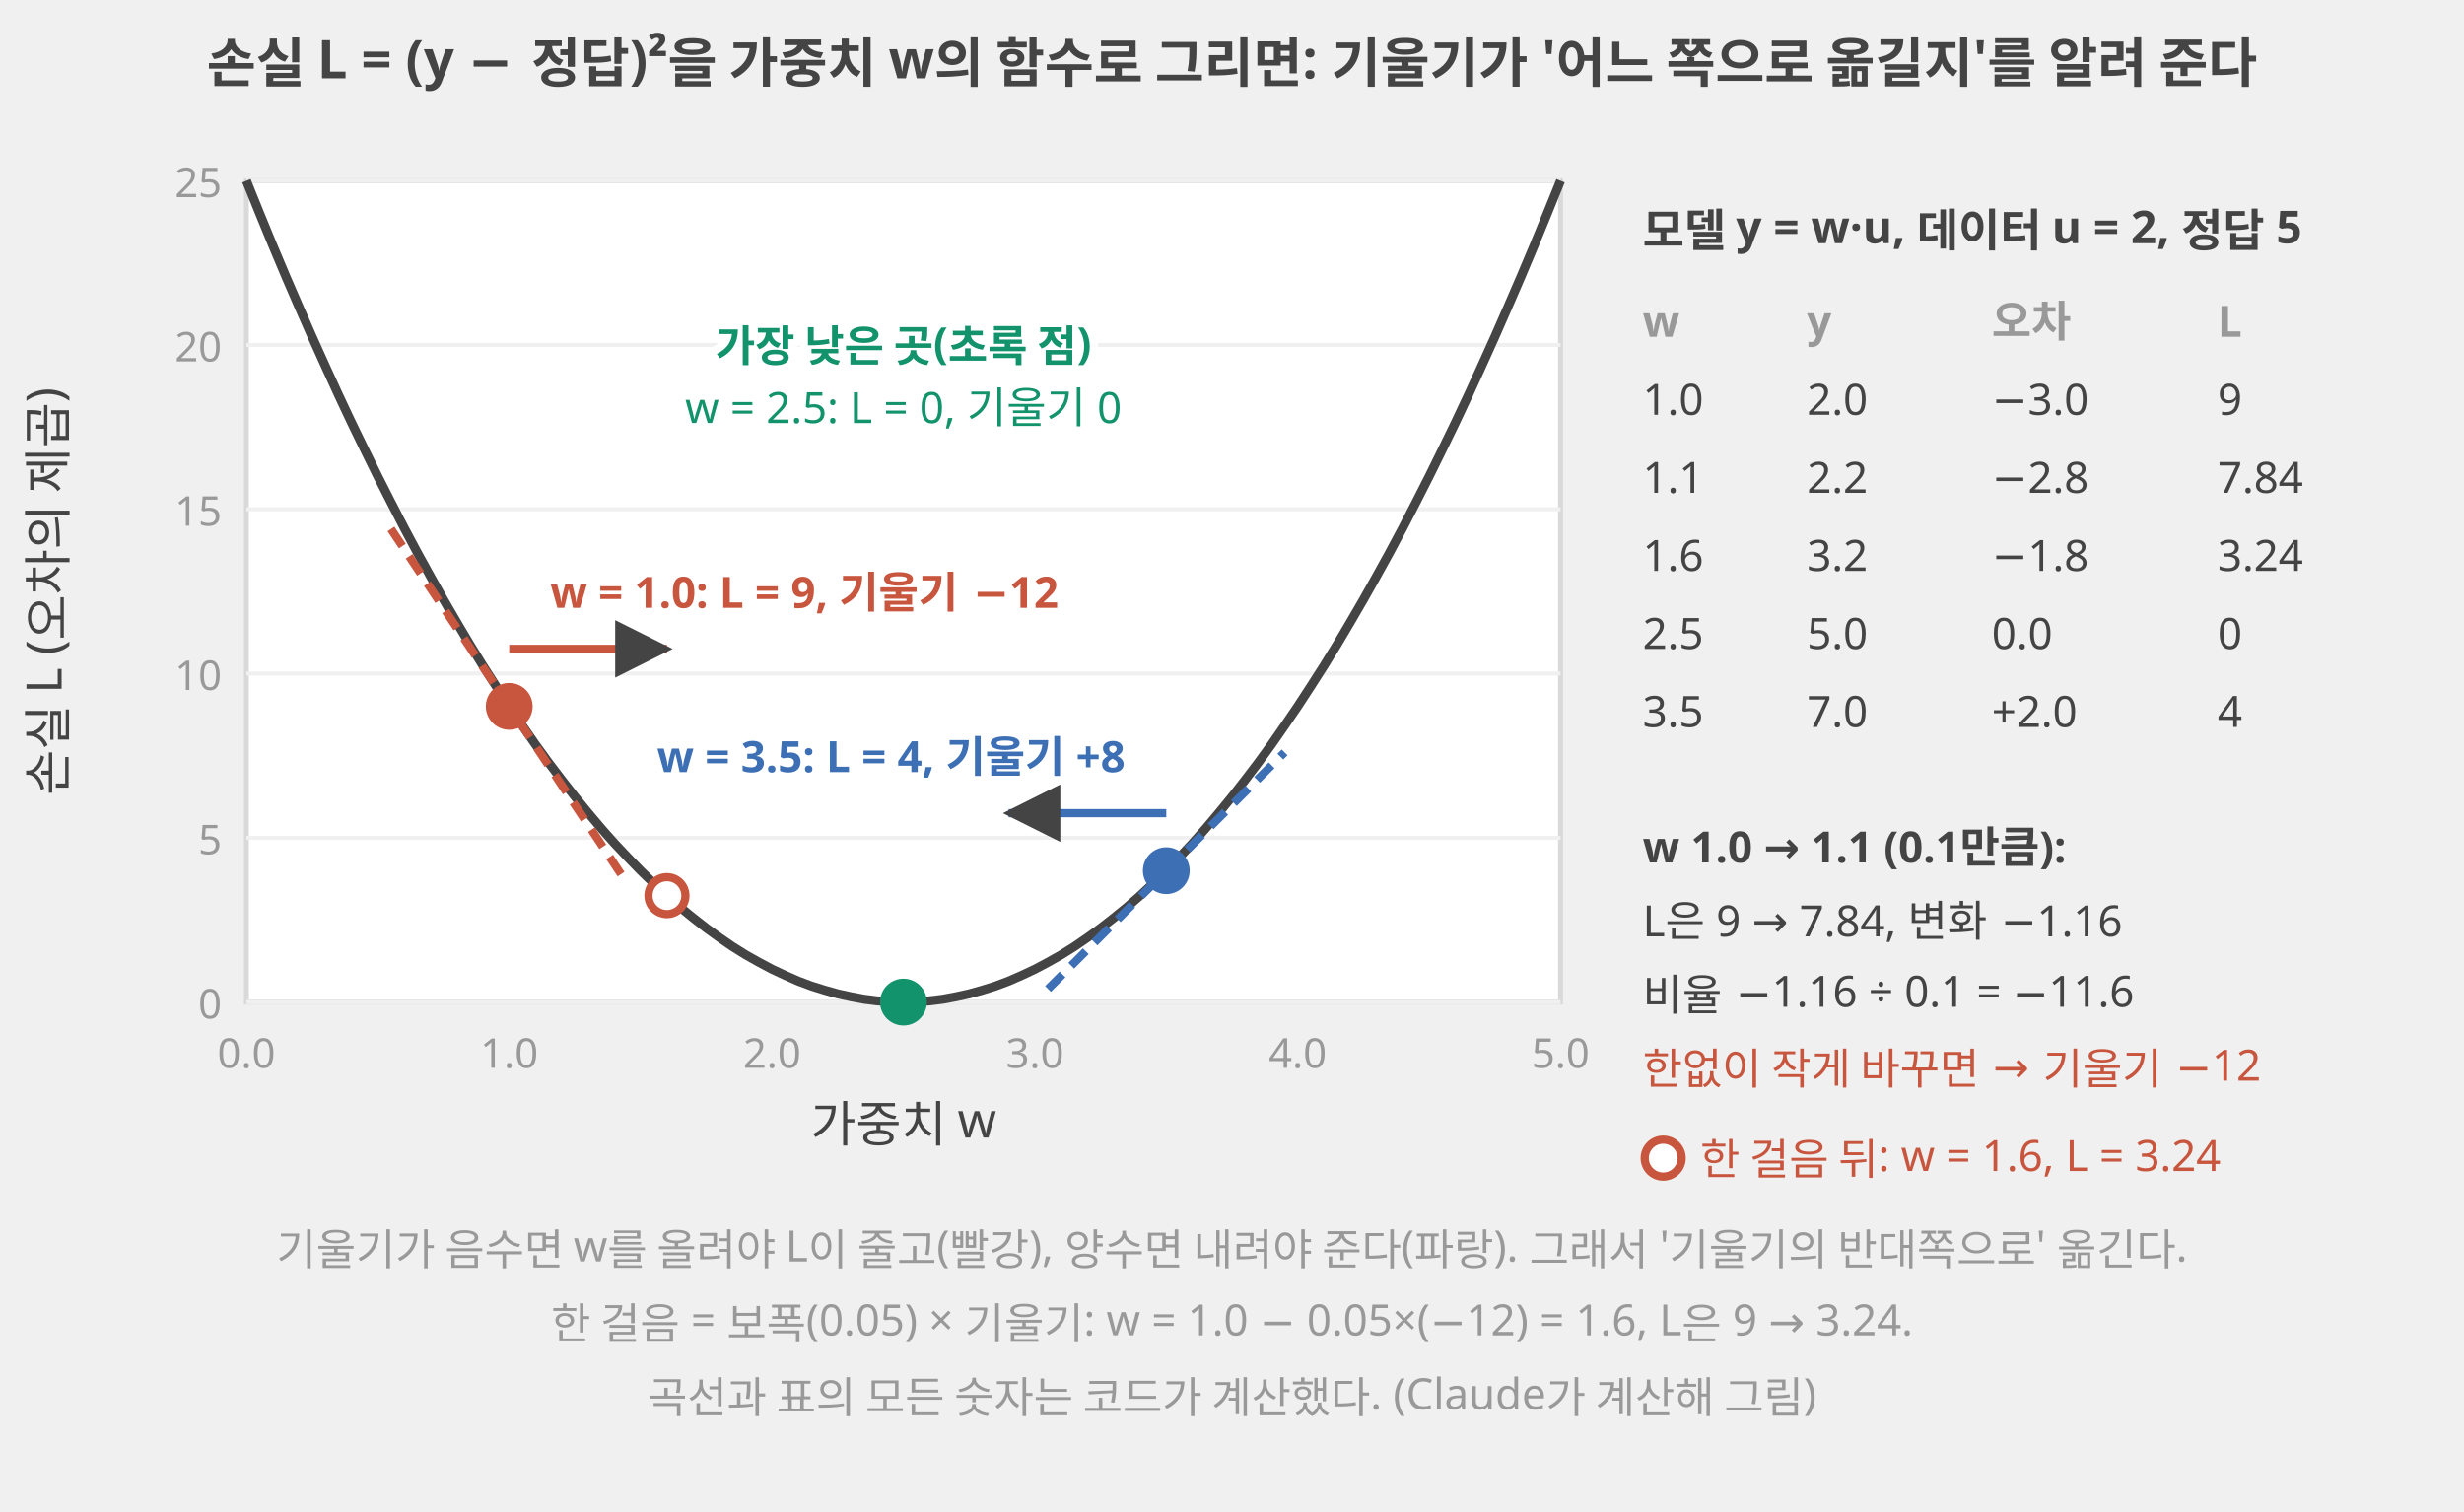
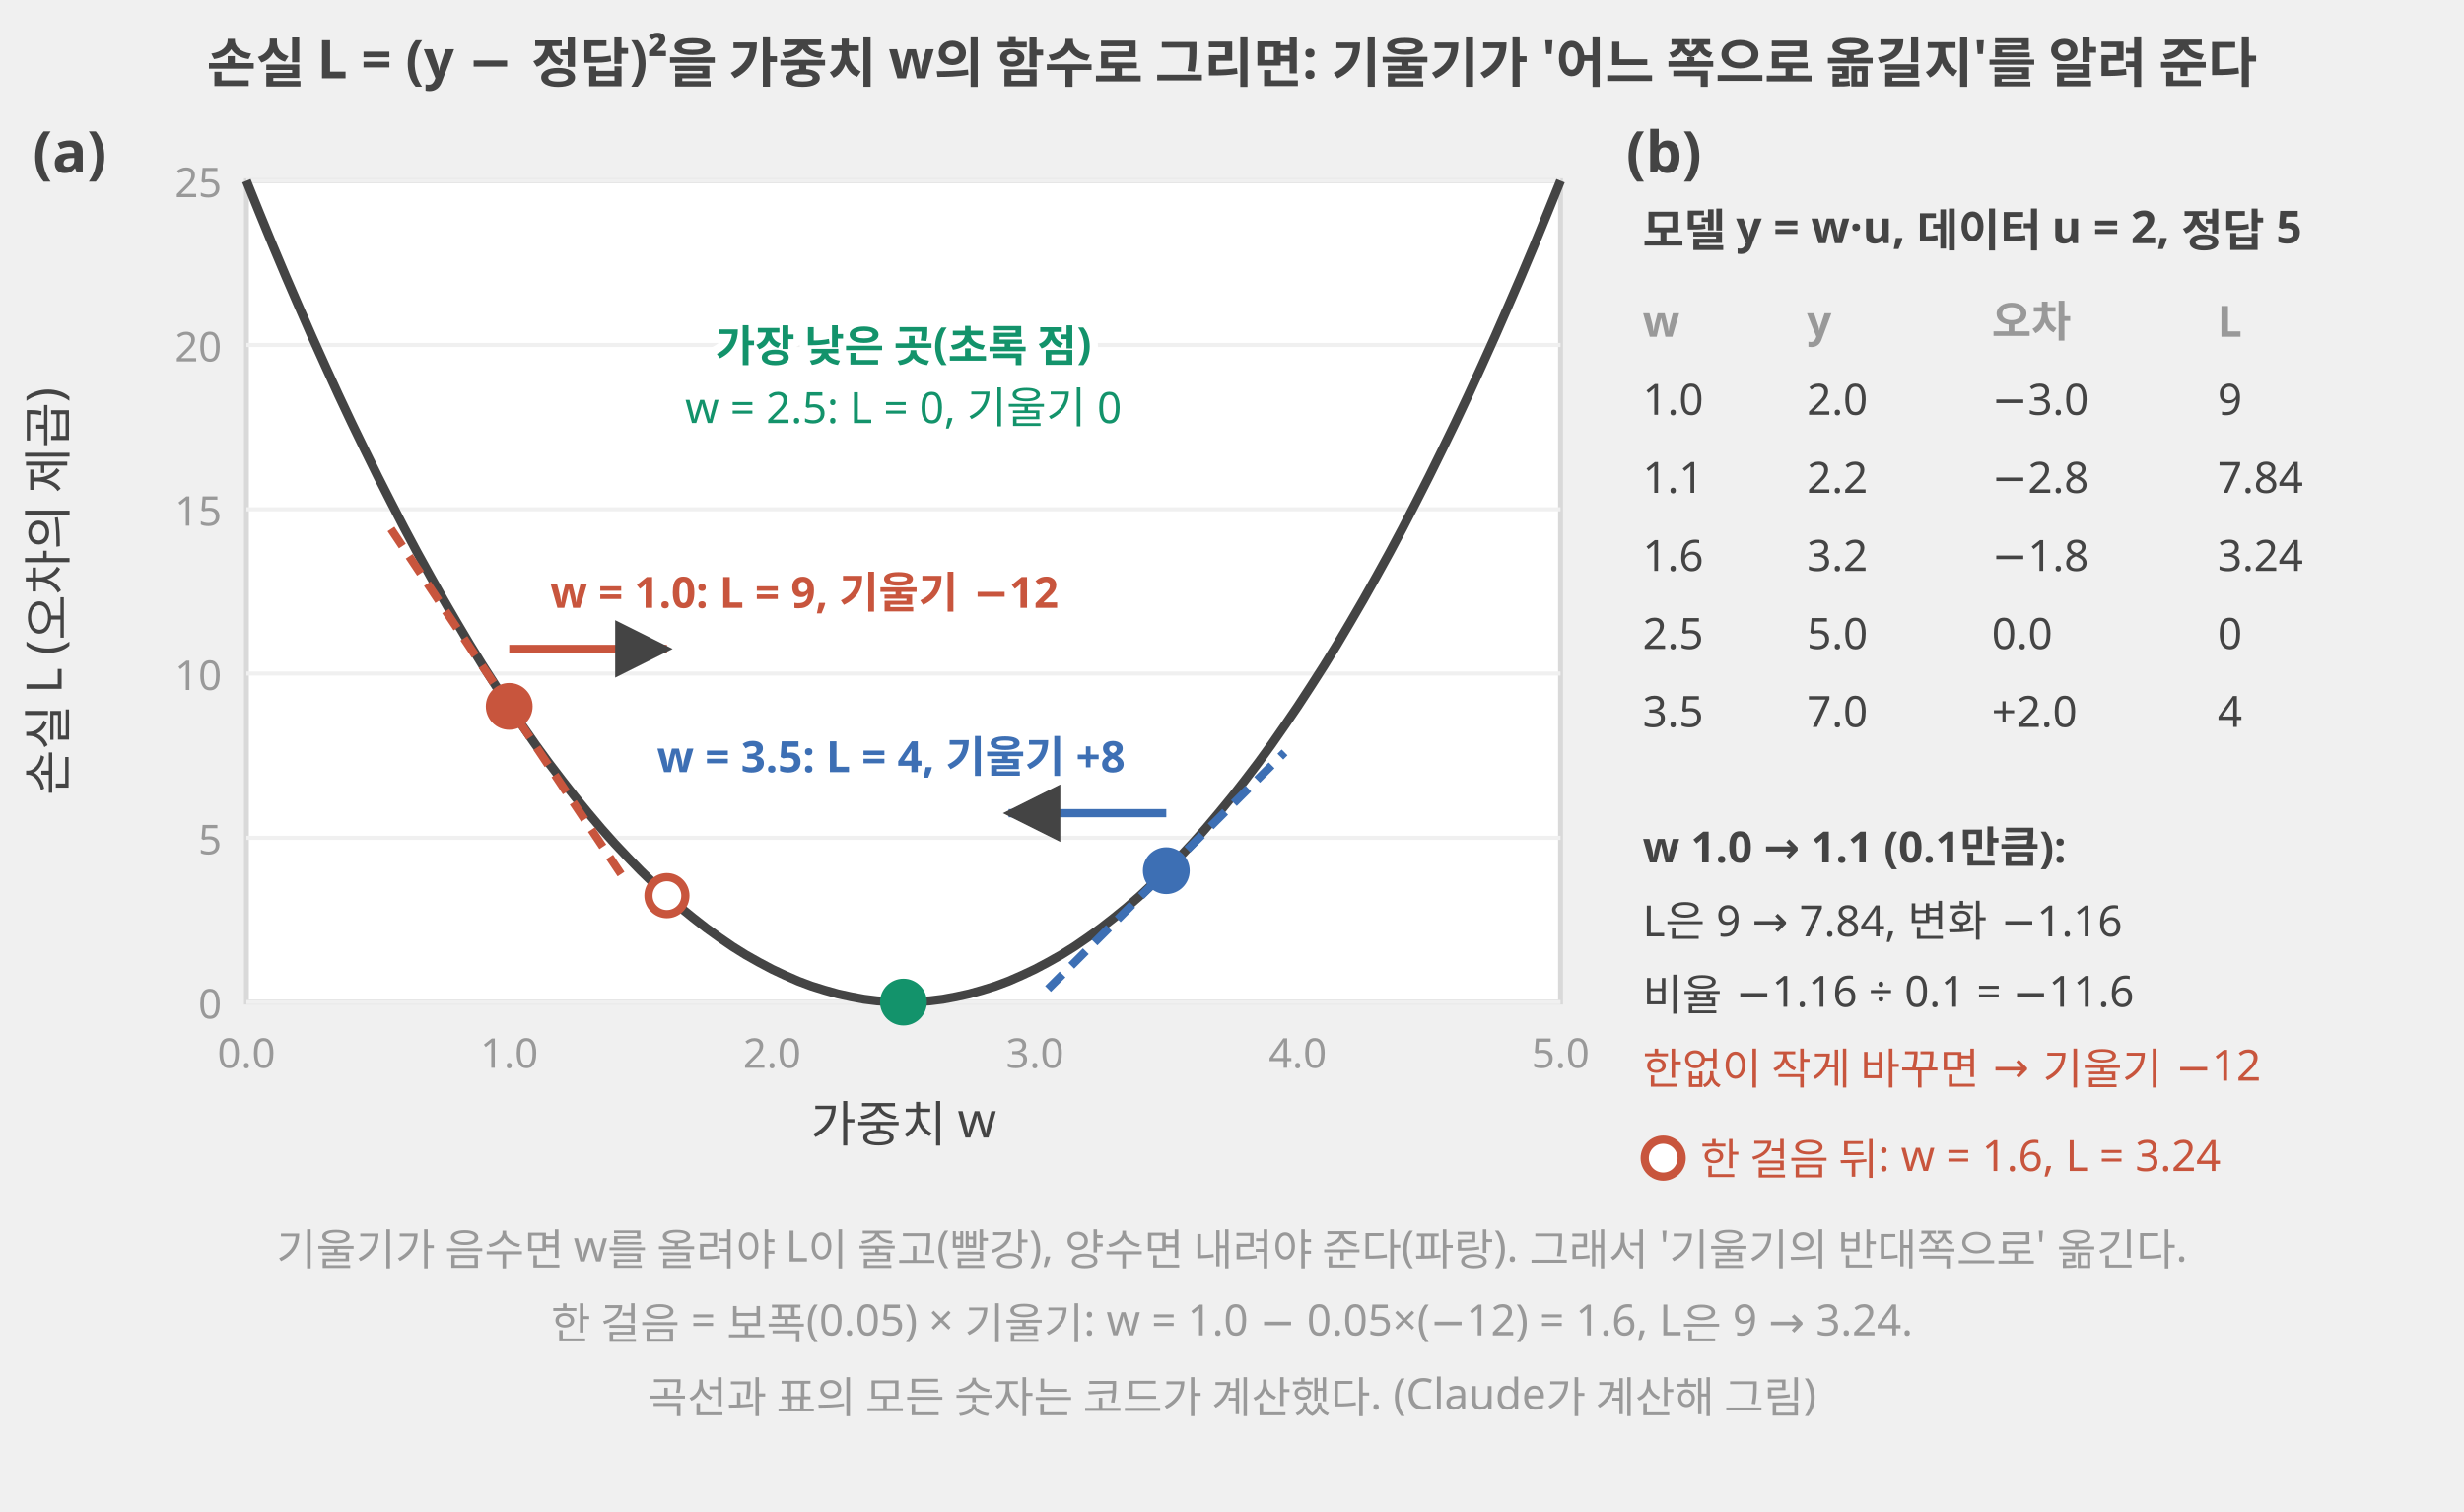
<svg xmlns="http://www.w3.org/2000/svg" viewBox="0 0 600 368" width="100%" font-family="Noto Sans KR, Malgun Gothic, sans-serif" font-size="13" fill="#444">
  <defs>
    <marker id="arr" viewBox="0 0 10 10" refX="9" refY="5" markerWidth="7" markerHeight="7" orient="auto-start-reverse">
      <path d="M0,0 L10,5 L0,10 z" fill="#444" />
    </marker>
  </defs>
  <text x="300" y="20" font-size="13" fill="#444" text-anchor="middle" font-weight="bold">손실 L = (y − 정답)²을 가중치 w의 함수로 그리면: 기울기가 '어느 쪽으로 옮길지'를 알려 준다</text>
  <rect x="60" y="44" width="320" height="200" rx="0" fill="#fff" stroke="#d9d9d9" stroke-width="1.2" />
  <line x1="60" y1="244.0" x2="380" y2="244.0" stroke="#f0f0f0" stroke-width="1" />
  <text x="54" y="248.0" font-size="10" fill="#999" text-anchor="end" font-weight="normal">0</text>
  <line x1="60" y1="204.0" x2="380" y2="204.0" stroke="#f0f0f0" stroke-width="1" />
  <text x="54" y="208.0" font-size="10" fill="#999" text-anchor="end" font-weight="normal">5</text>
  <line x1="60" y1="164.0" x2="380" y2="164.0" stroke="#f0f0f0" stroke-width="1" />
  <text x="54" y="168.0" font-size="10" fill="#999" text-anchor="end" font-weight="normal">10</text>
  <line x1="60" y1="124.0" x2="380" y2="124.0" stroke="#f0f0f0" stroke-width="1" />
  <text x="54" y="128.0" font-size="10" fill="#999" text-anchor="end" font-weight="normal">15</text>
  <line x1="60" y1="84.0" x2="380" y2="84.0" stroke="#f0f0f0" stroke-width="1" />
  <text x="54" y="88.0" font-size="10" fill="#999" text-anchor="end" font-weight="normal">20</text>
  <line x1="60" y1="44.0" x2="380" y2="44.0" stroke="#f0f0f0" stroke-width="1" />
  <text x="54" y="48.0" font-size="10" fill="#999" text-anchor="end" font-weight="normal">25</text>
  <text x="60.0" y="260" font-size="10" fill="#999" text-anchor="middle" font-weight="normal">0.0</text>
  <text x="124.0" y="260" font-size="10" fill="#999" text-anchor="middle" font-weight="normal">1.0</text>
  <text x="188.0" y="260" font-size="10" fill="#999" text-anchor="middle" font-weight="normal">2.0</text>
  <text x="252.0" y="260" font-size="10" fill="#999" text-anchor="middle" font-weight="normal">3.0</text>
  <text x="316.0" y="260" font-size="10" fill="#999" text-anchor="middle" font-weight="normal">4.0</text>
  <text x="380.0" y="260" font-size="10" fill="#999" text-anchor="middle" font-weight="normal">5.0</text>
  <text x="220.0" y="278" font-size="12" fill="#444" text-anchor="middle" font-weight="normal">가중치 w</text>
  <text x="16" y="144.0" font-size="12" fill="#444" text-anchor="middle" font-weight="normal" transform="rotate(-90 16 144.0)">손실 L (오차의 제곱)</text>
  <polyline points="60.0,44.0 63.2,51.9 66.4,59.7 69.6,67.3 72.8,74.7 76.0,82.0 79.2,89.1 82.4,96.1 85.6,102.9 88.8,109.5 92.0,116.0 95.2,122.3 98.4,128.5 101.6,134.5 104.8,140.3 108.0,146.0 111.2,151.5 114.4,156.9 117.6,162.1 120.8,167.1 124.0,172.0 127.2,176.7 130.4,181.3 133.6,185.7 136.8,189.9 140.0,194.0 143.2,197.9 146.4,201.7 149.6,205.3 152.8,208.7 156.0,212.0 159.2,215.1 162.4,218.1 165.6,220.9 168.8,223.5 172.0,226.0 175.2,228.3 178.4,230.5 181.6,232.5 184.8,234.3 188.0,236.0 191.2,237.5 194.4,238.9 197.6,240.1 200.8,241.1 204.0,242.0 207.2,242.7 210.4,243.3 213.6,243.7 216.8,243.9 220.0,244.0 223.2,243.9 226.4,243.7 229.6,243.3 232.8,242.7 236.0,242.0 239.2,241.1 242.4,240.1 245.6,238.9 248.8,237.5 252.0,236.0 255.2,234.3 258.4,232.5 261.6,230.5 264.8,228.3 268.0,226.0 271.2,223.5 274.4,220.9 277.6,218.1 280.8,215.1 284.0,212.0 287.2,208.7 290.4,205.3 293.6,201.7 296.8,197.9 300.0,194.0 303.2,189.9 306.4,185.7 309.6,181.3 312.8,176.7 316.0,172.0 319.2,167.1 322.4,162.1 325.6,156.9 328.8,151.5 332.0,146.0 335.2,140.3 338.4,134.5 341.6,128.5 344.8,122.3 348.0,116.0 351.2,109.5 354.4,102.9 357.6,96.1 360.8,89.1 364.0,82.0 367.2,74.7 370.4,67.3 373.6,59.7 376.8,51.9 380.0,44.0" fill="none" stroke="#444" stroke-width="2.2" stroke-linejoin="round" />
  <line x1="95.2" y1="128.8" x2="152.8" y2="215.2" stroke="#c8553d" stroke-width="2" stroke-dasharray="5 3" />
  <circle cx="124.0" cy="172.0" r="5" fill="#c8553d" stroke="#c8553d" stroke-width="1.4" />
  <line x1="124.0" y1="158.0" x2="162.4" y2="158.0" stroke="#c8553d" stroke-width="2" marker-end="url(#arr)" />
  <text x="134.0" y="148.0" font-size="10.5" fill="#c8553d" text-anchor="start" font-weight="bold" stroke="#fff" stroke-width="4" paint-order="stroke" stroke-linejoin="round">w = 1.0: L = 9, 기울기 −12</text>
  <line x1="255.2" y1="240.8" x2="312.8" y2="183.2" stroke="#3d6fb4" stroke-width="2" stroke-dasharray="5 3" />
  <circle cx="284.0" cy="212.0" r="5" fill="#3d6fb4" stroke="#3d6fb4" stroke-width="1.4" />
  <line x1="284.0" y1="198.0" x2="245.6" y2="198.0" stroke="#3d6fb4" stroke-width="2" marker-end="url(#arr)" />
  <text x="274.0" y="188.0" font-size="10.5" fill="#3d6fb4" text-anchor="end" font-weight="bold" stroke="#fff" stroke-width="4" paint-order="stroke" stroke-linejoin="round">w = 3.5: L = 4, 기울기 +8</text>
  <circle cx="220.0" cy="244.0" r="5" fill="#13936b" stroke="#13936b" stroke-width="1.4" />
  <text x="220.0" y="88.0" font-size="10.5" fill="#13936b" text-anchor="middle" font-weight="bold" stroke="#fff" stroke-width="4" paint-order="stroke" stroke-linejoin="round">가장 낮은 곳(초록 점)</text>
  <text x="220.0" y="103.0" font-size="10.5" fill="#13936b" text-anchor="middle" font-weight="normal" stroke="#fff" stroke-width="4" paint-order="stroke" stroke-linejoin="round">w = 2.5: L = 0, 기울기 0</text>
  <circle cx="162.4" cy="218.08" r="4.5" fill="#fff" stroke="#c8553d" stroke-width="2" />
+   <text x="8" y="42" font-size="14" fill="#444" text-anchor="start" font-weight="bold">(a)</text>
+   <text x="396" y="42" font-size="14" fill="#444" text-anchor="start" font-weight="bold">(b)</text>
  <text x="400" y="60" font-size="11" fill="#444" text-anchor="start" font-weight="bold">모델 y = w·u,  데이터 u = 2, 정답 5</text>
  <text x="400" y="82" font-size="10.5" fill="#999" text-anchor="start" font-weight="bold">w</text>
  <text x="440" y="82" font-size="10.5" fill="#999" text-anchor="start" font-weight="bold">y</text>
  <text x="485" y="82" font-size="10.5" fill="#999" text-anchor="start" font-weight="bold">오차</text>
  <text x="540" y="82" font-size="10.5" fill="#999" text-anchor="start" font-weight="bold">L</text>
  <text x="400" y="101" font-size="10.5" fill="#444" text-anchor="start" font-weight="normal">1.0</text>
  <text x="440" y="101" font-size="10.5" fill="#444" text-anchor="start" font-weight="normal">2.0</text>
  <text x="485" y="101" font-size="10.5" fill="#444" text-anchor="start" font-weight="normal">−3.0</text>
  <text x="540" y="101" font-size="10.5" fill="#444" text-anchor="start" font-weight="normal">9</text>
  <text x="400" y="120" font-size="10.5" fill="#444" text-anchor="start" font-weight="normal">1.1</text>
  <text x="440" y="120" font-size="10.5" fill="#444" text-anchor="start" font-weight="normal">2.2</text>
  <text x="485" y="120" font-size="10.5" fill="#444" text-anchor="start" font-weight="normal">−2.8</text>
  <text x="540" y="120" font-size="10.5" fill="#444" text-anchor="start" font-weight="normal">7.84</text>
  <text x="400" y="139" font-size="10.5" fill="#444" text-anchor="start" font-weight="normal">1.6</text>
  <text x="440" y="139" font-size="10.5" fill="#444" text-anchor="start" font-weight="normal">3.2</text>
  <text x="485" y="139" font-size="10.5" fill="#444" text-anchor="start" font-weight="normal">−1.8</text>
  <text x="540" y="139" font-size="10.5" fill="#444" text-anchor="start" font-weight="normal">3.24</text>
  <text x="400" y="158" font-size="10.5" fill="#444" text-anchor="start" font-weight="normal">2.5</text>
  <text x="440" y="158" font-size="10.5" fill="#444" text-anchor="start" font-weight="normal">5.0</text>
  <text x="485" y="158" font-size="10.5" fill="#444" text-anchor="start" font-weight="normal">0.0</text>
  <text x="540" y="158" font-size="10.5" fill="#444" text-anchor="start" font-weight="normal">0</text>
  <text x="400" y="177" font-size="10.5" fill="#444" text-anchor="start" font-weight="normal">3.5</text>
  <text x="440" y="177" font-size="10.5" fill="#444" text-anchor="start" font-weight="normal">7.0</text>
  <text x="485" y="177" font-size="10.5" fill="#444" text-anchor="start" font-weight="normal">+2.0</text>
  <text x="540" y="177" font-size="10.5" fill="#444" text-anchor="start" font-weight="normal">4</text>
  <text x="400" y="210" font-size="10.5" fill="#444" text-anchor="start" font-weight="bold">w 1.0 → 1.1 (0.1만큼):</text>
  <text x="400" y="228" font-size="10.5" fill="#444" text-anchor="start" font-weight="normal">L은 9 → 7.84, 변화 −1.16</text>
  <text x="400" y="246" font-size="10.5" fill="#444" text-anchor="start" font-weight="normal">비율 −1.16 ÷ 0.1 = −11.6</text>
  <text x="400" y="264" font-size="10.5" fill="#c8553d" text-anchor="start" font-weight="normal">한없이 작게 바꾸면 → 기울기 −12</text>
  <circle cx="405" cy="282" r="4.5" fill="#fff" stroke="#c8553d" stroke-width="2" />
  <text x="414" y="286" font-size="10.5" fill="#c8553d" text-anchor="start" font-weight="normal">한 걸음 뒤: w = 1.6, L = 3.24</text>
  <text x="300" y="308" font-size="10.5" fill="#999" text-anchor="middle" font-weight="normal">기울기가 음수면 w를 올려야 L이 줄고(빨강), 양수면 내려야 준다(파랑). 그래서 '기울기의 반대쪽으로' 옮긴다.</text>
  <text x="300" y="326" font-size="10.5" fill="#999" text-anchor="middle" font-weight="normal">한 걸음 = 보폭(0.05) × 기울기: w = 1.0 − 0.05×(−12) = 1.6, L은 9 → 3.24.</text>
  <text x="300" y="344" font-size="10.5" fill="#999" text-anchor="middle" font-weight="normal">곡선과 표의 모든 숫자는 코드가 계산했다. (Claude가 계산해 그림)</text>
</svg>
